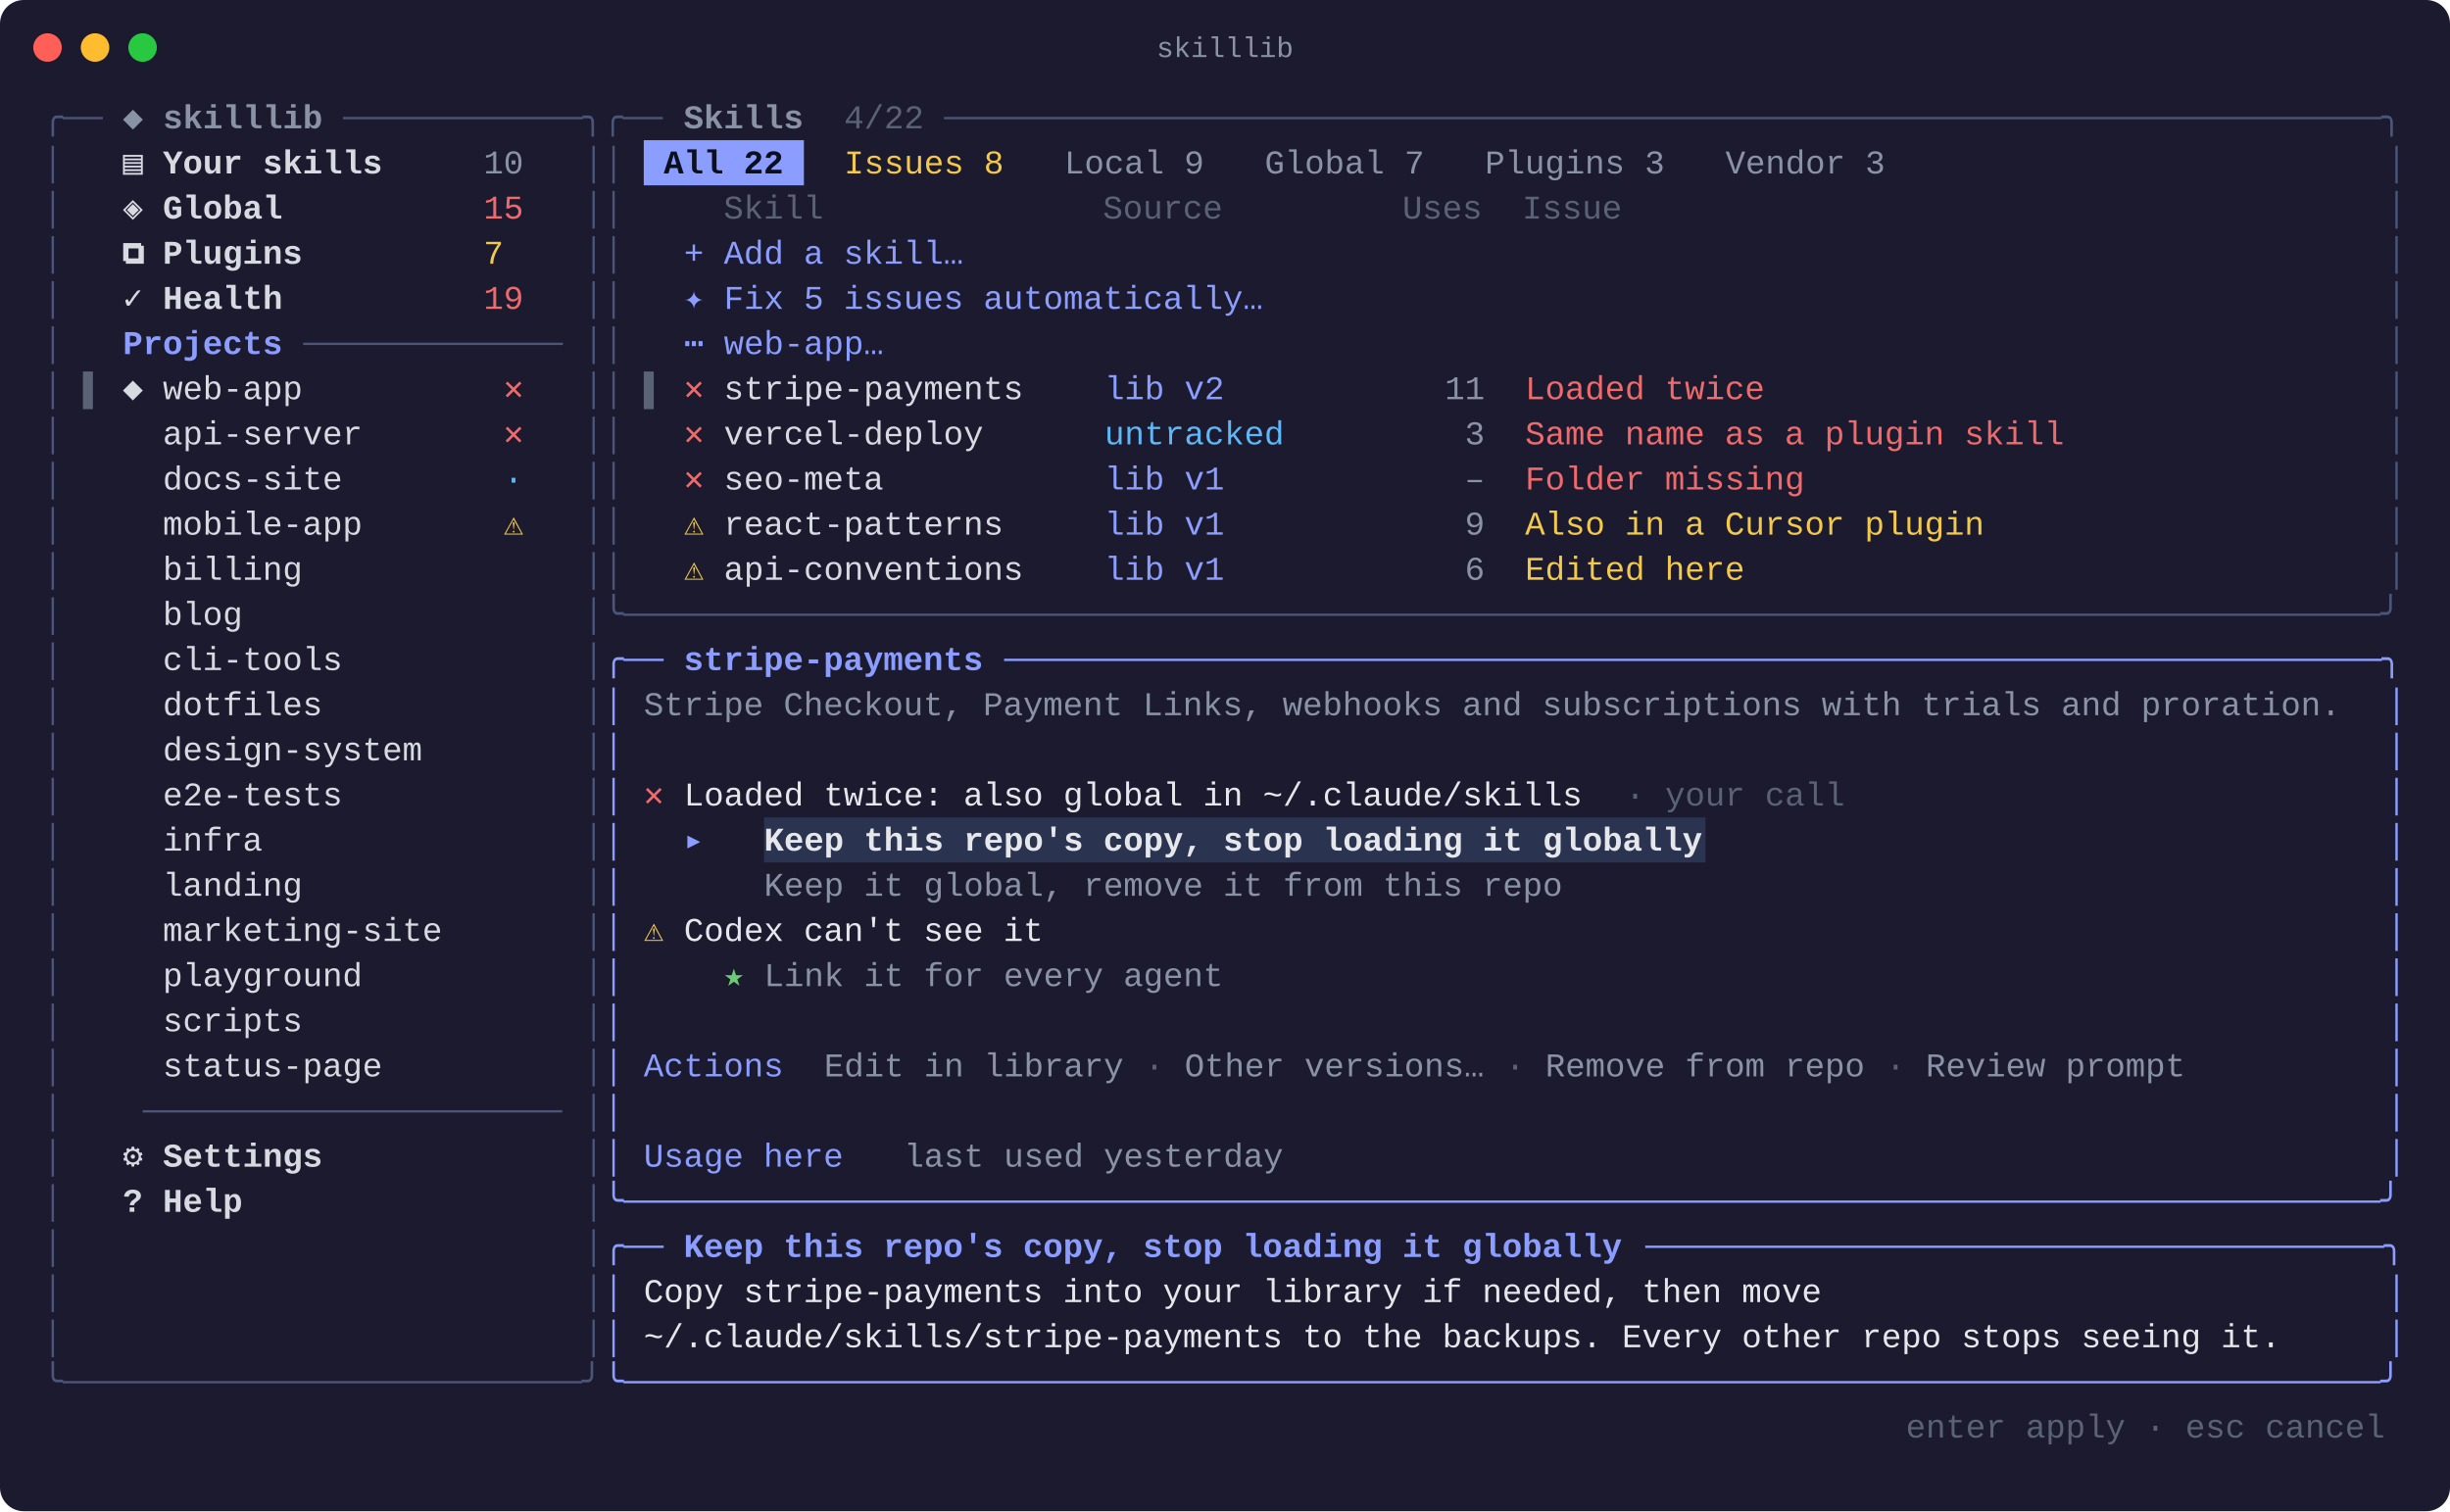
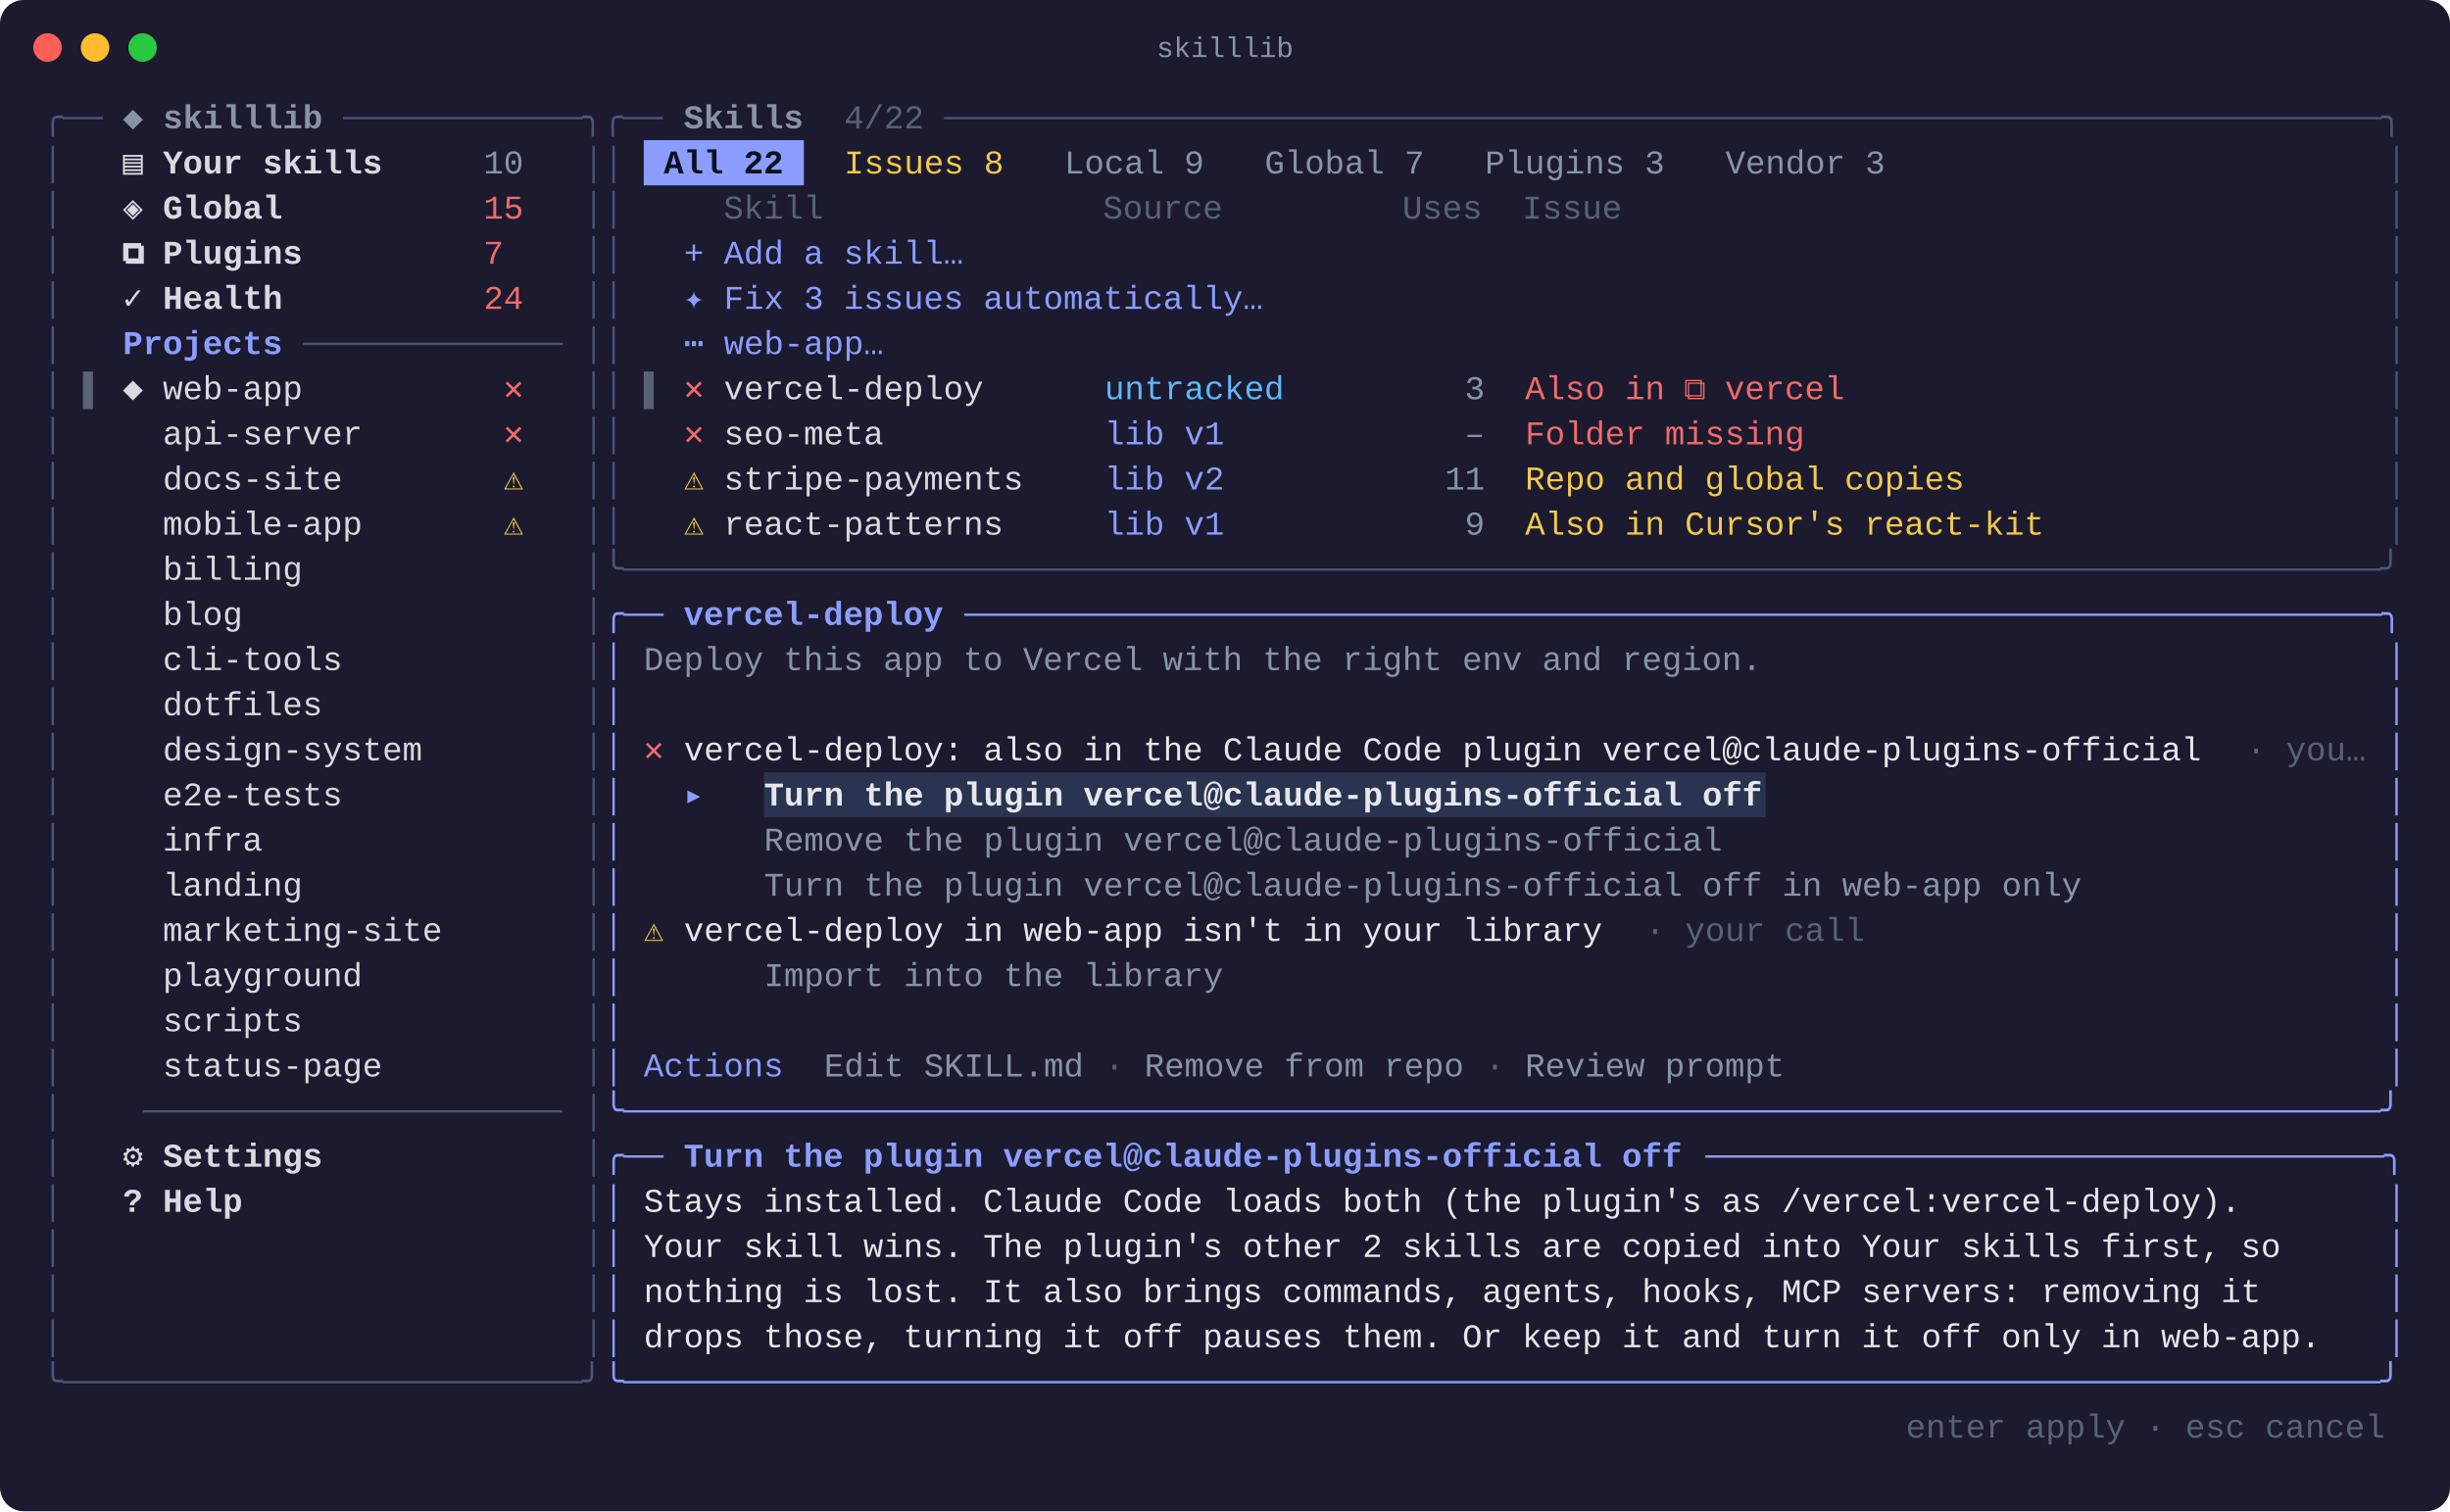
<svg xmlns="http://www.w3.org/2000/svg" width="1031" height="636" viewBox="0 0 1031 636" font-family="SFMono-Regular, Menlo, Consolas, 'Liberation Mono', monospace" font-size="14">
  <rect width="1031" height="636" rx="10" fill="#1b1a2e" />
  <circle cx="20" cy="20" r="6" fill="#ff5f57" />
  <circle cx="40" cy="20" r="6" fill="#febc2e" />
  <circle cx="60" cy="20" r="6" fill="#28c840" />
  <text x="515.5" y="24" fill="#8a93a6" font-size="12" text-anchor="middle">skilllib</text>
  <text x="18.0" y="54.0" fill="#4b5578" xml:space="preserve" textLength="25.3" lengthAdjust="spacingAndGlyphs">╭──</text>
  <text x="43.3" y="54.0" fill="#8a93a6" font-weight="bold" xml:space="preserve" textLength="101.2" lengthAdjust="spacingAndGlyphs"> ◆ skilllib </text>
  <text x="144.4" y="54.0" fill="#4b5578" xml:space="preserve" textLength="134.9" lengthAdjust="spacingAndGlyphs">────────────╮╭──</text>
  <text x="279.3" y="54.0" fill="#8a93a6" font-weight="bold" xml:space="preserve" textLength="67.4" lengthAdjust="spacingAndGlyphs"> Skills </text>
  <text x="346.8" y="54.0" fill="#5a6275" xml:space="preserve" textLength="50.6" lengthAdjust="spacingAndGlyphs"> 4/22 </text>
  <text x="397.3" y="54.0" fill="#4b5578" xml:space="preserve" textLength="615.4" lengthAdjust="spacingAndGlyphs">────────────────────────────────────────────────────────────────────────╮</text>
  <text x="18.0" y="73.0" fill="#4b5578" xml:space="preserve" textLength="8.4" lengthAdjust="spacingAndGlyphs">│</text>
  <text x="51.7" y="73.0" fill="#d7dae0" font-weight="bold" xml:space="preserve" textLength="151.7" lengthAdjust="spacingAndGlyphs">▤ Your skills     </text>
  <text x="203.5" y="73.0" fill="#8a93a6" xml:space="preserve" textLength="33.7" lengthAdjust="spacingAndGlyphs">10  </text>
  <text x="245.6" y="73.0" fill="#4b5578" xml:space="preserve" textLength="16.9" lengthAdjust="spacingAndGlyphs">││</text>
  <rect x="270.9" y="59.0" width="67.4" height="19" fill="#8b9dff" />
  <text x="270.9" y="73.0" fill="#0b1020" font-weight="bold" xml:space="preserve" textLength="67.4" lengthAdjust="spacingAndGlyphs"> All 22 </text>
  <text x="346.8" y="73.0" fill="#f2c94c" xml:space="preserve" textLength="84.3" lengthAdjust="spacingAndGlyphs"> Issues 8 </text>
  <text x="439.5" y="73.0" fill="#8a93a6" xml:space="preserve" textLength="75.9" lengthAdjust="spacingAndGlyphs"> Local 9 </text>
  <text x="523.8" y="73.0" fill="#8a93a6" xml:space="preserve" textLength="84.3" lengthAdjust="spacingAndGlyphs"> Global 7 </text>
  <text x="616.5" y="73.0" fill="#8a93a6" xml:space="preserve" textLength="92.7" lengthAdjust="spacingAndGlyphs"> Plugins 3 </text>
  <text x="717.7" y="73.0" fill="#8a93a6" xml:space="preserve" textLength="84.3" lengthAdjust="spacingAndGlyphs"> Vendor 3 </text>
  <text x="1004.3" y="73.0" fill="#4b5578" xml:space="preserve" textLength="8.4" lengthAdjust="spacingAndGlyphs">│</text>
  <text x="18.0" y="92.0" fill="#4b5578" xml:space="preserve" textLength="8.4" lengthAdjust="spacingAndGlyphs">│</text>
  <text x="51.7" y="92.0" fill="#d7dae0" font-weight="bold" xml:space="preserve" textLength="151.7" lengthAdjust="spacingAndGlyphs">◈ Global          </text>
  <text x="203.5" y="92.0" fill="#ef6b6b" xml:space="preserve" textLength="33.7" lengthAdjust="spacingAndGlyphs">15  </text>
  <text x="245.6" y="92.0" fill="#4b5578" xml:space="preserve" textLength="16.9" lengthAdjust="spacingAndGlyphs">││</text>
  <text x="270.9" y="92.0" fill="#5a6275" xml:space="preserve" textLength="725.0" lengthAdjust="spacingAndGlyphs">    Skill              Source         Uses  Issue                                     </text>
  <text x="1004.3" y="92.0" fill="#4b5578" xml:space="preserve" textLength="8.4" lengthAdjust="spacingAndGlyphs">│</text>
  <text x="18.0" y="111.0" fill="#4b5578" xml:space="preserve" textLength="8.4" lengthAdjust="spacingAndGlyphs">│</text>
  <text x="51.7" y="111.0" fill="#d7dae0" font-weight="bold" xml:space="preserve" textLength="151.7" lengthAdjust="spacingAndGlyphs">⧉ Plugins         </text>
-   <text x="203.5" y="111.0" fill="#f2c94c" xml:space="preserve" textLength="33.7" lengthAdjust="spacingAndGlyphs">7   </text>
+   <text x="203.5" y="111.0" fill="#ef6b6b" xml:space="preserve" textLength="33.7" lengthAdjust="spacingAndGlyphs">7   </text>
  <text x="245.6" y="111.0" fill="#4b5578" xml:space="preserve" textLength="16.9" lengthAdjust="spacingAndGlyphs">││</text>
  <text x="287.8" y="111.0" fill="#8b9dff" xml:space="preserve" textLength="708.1" lengthAdjust="spacingAndGlyphs">+ Add a skill…                                                                      </text>
  <text x="1004.3" y="111.0" fill="#4b5578" xml:space="preserve" textLength="8.4" lengthAdjust="spacingAndGlyphs">│</text>
  <text x="18.0" y="130.0" fill="#4b5578" xml:space="preserve" textLength="8.4" lengthAdjust="spacingAndGlyphs">│</text>
  <text x="51.7" y="130.0" fill="#d7dae0" font-weight="bold" xml:space="preserve" textLength="151.7" lengthAdjust="spacingAndGlyphs">✓ Health          </text>
-   <text x="203.5" y="130.0" fill="#ef6b6b" xml:space="preserve" textLength="33.7" lengthAdjust="spacingAndGlyphs">19  </text>
+   <text x="203.5" y="130.0" fill="#ef6b6b" xml:space="preserve" textLength="33.7" lengthAdjust="spacingAndGlyphs">24  </text>
  <text x="245.6" y="130.0" fill="#4b5578" xml:space="preserve" textLength="16.9" lengthAdjust="spacingAndGlyphs">││</text>
-   <text x="287.8" y="130.0" fill="#8b9dff" xml:space="preserve" textLength="708.1" lengthAdjust="spacingAndGlyphs">✦ Fix 5 issues automatically…                                                       </text>
+   <text x="287.8" y="130.0" fill="#8b9dff" xml:space="preserve" textLength="708.1" lengthAdjust="spacingAndGlyphs">✦ Fix 3 issues automatically…                                                       </text>
  <text x="1004.3" y="130.0" fill="#4b5578" xml:space="preserve" textLength="8.4" lengthAdjust="spacingAndGlyphs">│</text>
  <text x="18.0" y="149.0" fill="#4b5578" xml:space="preserve" textLength="8.4" lengthAdjust="spacingAndGlyphs">│</text>
  <text x="34.9" y="149.0" fill="#8b9dff" font-weight="bold" xml:space="preserve" textLength="92.7" lengthAdjust="spacingAndGlyphs">  Projects </text>
  <text x="127.6" y="149.0" fill="#4b5578" xml:space="preserve" textLength="109.6" lengthAdjust="spacingAndGlyphs">─────────────</text>
  <text x="245.6" y="149.0" fill="#4b5578" xml:space="preserve" textLength="16.9" lengthAdjust="spacingAndGlyphs">││</text>
  <text x="287.8" y="149.0" fill="#8b9dff" xml:space="preserve" textLength="708.1" lengthAdjust="spacingAndGlyphs">⋯ web-app…                                                                          </text>
  <text x="1004.3" y="149.0" fill="#4b5578" xml:space="preserve" textLength="8.4" lengthAdjust="spacingAndGlyphs">│</text>
  <text x="18.0" y="168.0" fill="#4b5578" xml:space="preserve" textLength="8.4" lengthAdjust="spacingAndGlyphs">│</text>
  <text x="34.9" y="168.0" fill="#5a6275" xml:space="preserve" textLength="16.9" lengthAdjust="spacingAndGlyphs">▌ </text>
  <text x="51.7" y="168.0" fill="#d7dae0" xml:space="preserve" textLength="160.2" lengthAdjust="spacingAndGlyphs">◆ web-app          </text>
  <text x="211.9" y="168.0" fill="#ef6b6b" xml:space="preserve" textLength="25.3" lengthAdjust="spacingAndGlyphs">✕  </text>
  <text x="245.6" y="168.0" fill="#4b5578" xml:space="preserve" textLength="16.9" lengthAdjust="spacingAndGlyphs">││</text>
  <text x="270.9" y="168.0" fill="#5a6275" xml:space="preserve" textLength="16.9" lengthAdjust="spacingAndGlyphs">▌ </text>
  <text x="287.8" y="168.0" fill="#ef6b6b" xml:space="preserve" textLength="16.9" lengthAdjust="spacingAndGlyphs">✕ </text>
-   <text x="304.6" y="168.0" fill="#d7dae0" xml:space="preserve" textLength="160.2" lengthAdjust="spacingAndGlyphs">stripe-payments    </text>
-   <text x="464.8" y="168.0" fill="#8b9dff" xml:space="preserve" textLength="118.0" lengthAdjust="spacingAndGlyphs">lib v2        </text>
-   <text x="582.8" y="168.0" fill="#8a93a6" xml:space="preserve" textLength="50.6" lengthAdjust="spacingAndGlyphs">   11 </text>
-   <text x="633.4" y="168.0" fill="#ef6b6b" xml:space="preserve" textLength="362.5" lengthAdjust="spacingAndGlyphs"> Loaded twice                              </text>
+   <text x="304.6" y="168.0" fill="#d7dae0" xml:space="preserve" textLength="160.2" lengthAdjust="spacingAndGlyphs">vercel-deploy      </text>
+   <text x="464.8" y="168.0" fill="#5eb8f7" xml:space="preserve" textLength="118.0" lengthAdjust="spacingAndGlyphs">untracked     </text>
+   <text x="582.8" y="168.0" fill="#8a93a6" xml:space="preserve" textLength="50.6" lengthAdjust="spacingAndGlyphs">    3 </text>
+   <text x="633.4" y="168.0" fill="#ef6b6b" xml:space="preserve" textLength="362.5" lengthAdjust="spacingAndGlyphs"> Also in ⧉ vercel                          </text>
  <text x="1004.3" y="168.0" fill="#4b5578" xml:space="preserve" textLength="8.4" lengthAdjust="spacingAndGlyphs">│</text>
  <text x="18.0" y="187.0" fill="#4b5578" xml:space="preserve" textLength="8.4" lengthAdjust="spacingAndGlyphs">│</text>
  <text x="51.7" y="187.0" fill="#d7dae0" xml:space="preserve" textLength="160.2" lengthAdjust="spacingAndGlyphs">  api-server       </text>
  <text x="211.9" y="187.0" fill="#ef6b6b" xml:space="preserve" textLength="25.3" lengthAdjust="spacingAndGlyphs">✕  </text>
  <text x="245.6" y="187.0" fill="#4b5578" xml:space="preserve" textLength="16.9" lengthAdjust="spacingAndGlyphs">││</text>
  <text x="287.8" y="187.0" fill="#ef6b6b" xml:space="preserve" textLength="16.9" lengthAdjust="spacingAndGlyphs">✕ </text>
-   <text x="304.6" y="187.0" fill="#d7dae0" xml:space="preserve" textLength="160.2" lengthAdjust="spacingAndGlyphs">vercel-deploy      </text>
-   <text x="464.8" y="187.0" fill="#5eb8f7" xml:space="preserve" textLength="118.0" lengthAdjust="spacingAndGlyphs">untracked     </text>
-   <text x="582.8" y="187.0" fill="#8a93a6" xml:space="preserve" textLength="50.6" lengthAdjust="spacingAndGlyphs">    3 </text>
-   <text x="633.4" y="187.0" fill="#ef6b6b" xml:space="preserve" textLength="362.5" lengthAdjust="spacingAndGlyphs"> Same name as a plugin skill               </text>
+   <text x="304.6" y="187.0" fill="#d7dae0" xml:space="preserve" textLength="160.2" lengthAdjust="spacingAndGlyphs">seo-meta           </text>
+   <text x="464.8" y="187.0" fill="#8b9dff" xml:space="preserve" textLength="118.0" lengthAdjust="spacingAndGlyphs">lib v1        </text>
+   <text x="582.8" y="187.0" fill="#8a93a6" xml:space="preserve" textLength="50.6" lengthAdjust="spacingAndGlyphs">    – </text>
+   <text x="633.4" y="187.0" fill="#ef6b6b" xml:space="preserve" textLength="362.5" lengthAdjust="spacingAndGlyphs"> Folder missing                            </text>
  <text x="1004.3" y="187.0" fill="#4b5578" xml:space="preserve" textLength="8.4" lengthAdjust="spacingAndGlyphs">│</text>
  <text x="18.0" y="206.0" fill="#4b5578" xml:space="preserve" textLength="8.4" lengthAdjust="spacingAndGlyphs">│</text>
  <text x="51.7" y="206.0" fill="#d7dae0" xml:space="preserve" textLength="160.2" lengthAdjust="spacingAndGlyphs">  docs-site        </text>
-   <text x="211.9" y="206.0" fill="#5eb8f7" xml:space="preserve" textLength="25.3" lengthAdjust="spacingAndGlyphs">·  </text>
+   <text x="211.9" y="206.0" fill="#f2c94c" xml:space="preserve" textLength="25.3" lengthAdjust="spacingAndGlyphs">⚠  </text>
  <text x="245.6" y="206.0" fill="#4b5578" xml:space="preserve" textLength="16.9" lengthAdjust="spacingAndGlyphs">││</text>
-   <text x="287.8" y="206.0" fill="#ef6b6b" xml:space="preserve" textLength="16.9" lengthAdjust="spacingAndGlyphs">✕ </text>
-   <text x="304.6" y="206.0" fill="#d7dae0" xml:space="preserve" textLength="160.2" lengthAdjust="spacingAndGlyphs">seo-meta           </text>
-   <text x="464.8" y="206.0" fill="#8b9dff" xml:space="preserve" textLength="118.0" lengthAdjust="spacingAndGlyphs">lib v1        </text>
-   <text x="582.8" y="206.0" fill="#8a93a6" xml:space="preserve" textLength="50.6" lengthAdjust="spacingAndGlyphs">    – </text>
-   <text x="633.4" y="206.0" fill="#ef6b6b" xml:space="preserve" textLength="362.5" lengthAdjust="spacingAndGlyphs"> Folder missing                            </text>
+   <text x="287.8" y="206.0" fill="#f2c94c" xml:space="preserve" textLength="16.9" lengthAdjust="spacingAndGlyphs">⚠ </text>
+   <text x="304.6" y="206.0" fill="#d7dae0" xml:space="preserve" textLength="160.2" lengthAdjust="spacingAndGlyphs">stripe-payments    </text>
+   <text x="464.8" y="206.0" fill="#8b9dff" xml:space="preserve" textLength="118.0" lengthAdjust="spacingAndGlyphs">lib v2        </text>
+   <text x="582.8" y="206.0" fill="#8a93a6" xml:space="preserve" textLength="50.6" lengthAdjust="spacingAndGlyphs">   11 </text>
+   <text x="633.4" y="206.0" fill="#f2c94c" xml:space="preserve" textLength="362.5" lengthAdjust="spacingAndGlyphs"> Repo and global copies                    </text>
  <text x="1004.3" y="206.0" fill="#4b5578" xml:space="preserve" textLength="8.4" lengthAdjust="spacingAndGlyphs">│</text>
  <text x="18.0" y="225.0" fill="#4b5578" xml:space="preserve" textLength="8.4" lengthAdjust="spacingAndGlyphs">│</text>
  <text x="51.7" y="225.0" fill="#d7dae0" xml:space="preserve" textLength="160.2" lengthAdjust="spacingAndGlyphs">  mobile-app       </text>
  <text x="211.9" y="225.0" fill="#f2c94c" xml:space="preserve" textLength="25.3" lengthAdjust="spacingAndGlyphs">⚠  </text>
  <text x="245.6" y="225.0" fill="#4b5578" xml:space="preserve" textLength="16.9" lengthAdjust="spacingAndGlyphs">││</text>
  <text x="287.8" y="225.0" fill="#f2c94c" xml:space="preserve" textLength="16.9" lengthAdjust="spacingAndGlyphs">⚠ </text>
  <text x="304.6" y="225.0" fill="#d7dae0" xml:space="preserve" textLength="160.2" lengthAdjust="spacingAndGlyphs">react-patterns     </text>
  <text x="464.8" y="225.0" fill="#8b9dff" xml:space="preserve" textLength="118.0" lengthAdjust="spacingAndGlyphs">lib v1        </text>
  <text x="582.8" y="225.0" fill="#8a93a6" xml:space="preserve" textLength="50.6" lengthAdjust="spacingAndGlyphs">    9 </text>
-   <text x="633.4" y="225.0" fill="#f2c94c" xml:space="preserve" textLength="362.5" lengthAdjust="spacingAndGlyphs"> Also in a Cursor plugin                   </text>
+   <text x="633.4" y="225.0" fill="#f2c94c" xml:space="preserve" textLength="362.5" lengthAdjust="spacingAndGlyphs"> Also in Cursor's react-kit                </text>
  <text x="1004.3" y="225.0" fill="#4b5578" xml:space="preserve" textLength="8.4" lengthAdjust="spacingAndGlyphs">│</text>
  <text x="18.0" y="244.0" fill="#4b5578" xml:space="preserve" textLength="8.4" lengthAdjust="spacingAndGlyphs">│</text>
  <text x="51.7" y="244.0" fill="#d7dae0" xml:space="preserve" textLength="193.9" lengthAdjust="spacingAndGlyphs">  billing              </text>
-   <text x="245.6" y="244.0" fill="#4b5578" xml:space="preserve" textLength="16.9" lengthAdjust="spacingAndGlyphs">││</text>
-   <text x="287.8" y="244.0" fill="#f2c94c" xml:space="preserve" textLength="16.9" lengthAdjust="spacingAndGlyphs">⚠ </text>
-   <text x="304.6" y="244.0" fill="#d7dae0" xml:space="preserve" textLength="160.2" lengthAdjust="spacingAndGlyphs">api-conventions    </text>
-   <text x="464.8" y="244.0" fill="#8b9dff" xml:space="preserve" textLength="118.0" lengthAdjust="spacingAndGlyphs">lib v1        </text>
-   <text x="582.8" y="244.0" fill="#8a93a6" xml:space="preserve" textLength="50.6" lengthAdjust="spacingAndGlyphs">    6 </text>
-   <text x="633.4" y="244.0" fill="#f2c94c" xml:space="preserve" textLength="362.5" lengthAdjust="spacingAndGlyphs"> Edited here                               </text>
-   <text x="1004.3" y="244.0" fill="#4b5578" xml:space="preserve" textLength="8.4" lengthAdjust="spacingAndGlyphs">│</text>
+   <text x="245.6" y="244.0" fill="#4b5578" xml:space="preserve" textLength="767.1" lengthAdjust="spacingAndGlyphs">│╰────────────────────────────────────────────────────────────────────────────────────────╯</text>
  <text x="18.0" y="263.0" fill="#4b5578" xml:space="preserve" textLength="8.4" lengthAdjust="spacingAndGlyphs">│</text>
  <text x="51.7" y="263.0" fill="#d7dae0" xml:space="preserve" textLength="193.9" lengthAdjust="spacingAndGlyphs">  blog                 </text>
-   <text x="245.6" y="263.0" fill="#4b5578" xml:space="preserve" textLength="767.1" lengthAdjust="spacingAndGlyphs">│╰────────────────────────────────────────────────────────────────────────────────────────╯</text>
+   <text x="245.6" y="263.0" fill="#4b5578" xml:space="preserve" textLength="8.4" lengthAdjust="spacingAndGlyphs">│</text>
+   <text x="254.0" y="263.0" fill="#8b9dff" xml:space="preserve" textLength="25.3" lengthAdjust="spacingAndGlyphs">╭──</text>
+   <text x="279.3" y="263.0" fill="#8b9dff" font-weight="bold" xml:space="preserve" textLength="126.4" lengthAdjust="spacingAndGlyphs"> vercel-deploy </text>
+   <text x="405.8" y="263.0" fill="#8b9dff" xml:space="preserve" textLength="607.0" lengthAdjust="spacingAndGlyphs">───────────────────────────────────────────────────────────────────────╮</text>
  <text x="18.0" y="282.0" fill="#4b5578" xml:space="preserve" textLength="8.4" lengthAdjust="spacingAndGlyphs">│</text>
  <text x="51.7" y="282.0" fill="#d7dae0" xml:space="preserve" textLength="193.9" lengthAdjust="spacingAndGlyphs">  cli-tools            </text>
  <text x="245.6" y="282.0" fill="#4b5578" xml:space="preserve" textLength="8.4" lengthAdjust="spacingAndGlyphs">│</text>
-   <text x="254.0" y="282.0" fill="#8b9dff" xml:space="preserve" textLength="25.3" lengthAdjust="spacingAndGlyphs">╭──</text>
-   <text x="279.3" y="282.0" fill="#8b9dff" font-weight="bold" xml:space="preserve" textLength="143.3" lengthAdjust="spacingAndGlyphs"> stripe-payments </text>
-   <text x="422.6" y="282.0" fill="#8b9dff" xml:space="preserve" textLength="590.1" lengthAdjust="spacingAndGlyphs">─────────────────────────────────────────────────────────────────────╮</text>
+   <text x="254.0" y="282.0" fill="#8b9dff" xml:space="preserve" textLength="8.4" lengthAdjust="spacingAndGlyphs">│</text>
+   <text x="270.9" y="282.0" fill="#8a93a6" xml:space="preserve" textLength="472.1" lengthAdjust="spacingAndGlyphs">Deploy this app to Vercel with the right env and region.</text>
+   <text x="1004.3" y="282.0" fill="#8b9dff" xml:space="preserve" textLength="8.4" lengthAdjust="spacingAndGlyphs">│</text>
  <text x="18.0" y="301.0" fill="#4b5578" xml:space="preserve" textLength="8.4" lengthAdjust="spacingAndGlyphs">│</text>
  <text x="51.7" y="301.0" fill="#d7dae0" xml:space="preserve" textLength="193.9" lengthAdjust="spacingAndGlyphs">  dotfiles             </text>
  <text x="245.6" y="301.0" fill="#4b5578" xml:space="preserve" textLength="8.4" lengthAdjust="spacingAndGlyphs">│</text>
  <text x="254.0" y="301.0" fill="#8b9dff" xml:space="preserve" textLength="8.4" lengthAdjust="spacingAndGlyphs">│</text>
-   <text x="270.9" y="301.0" fill="#8a93a6" xml:space="preserve" textLength="716.5" lengthAdjust="spacingAndGlyphs">Stripe Checkout, Payment Links, webhooks and subscriptions with trials and proration.</text>
  <text x="1004.3" y="301.0" fill="#8b9dff" xml:space="preserve" textLength="8.4" lengthAdjust="spacingAndGlyphs">│</text>
  <text x="18.0" y="320.0" fill="#4b5578" xml:space="preserve" textLength="8.4" lengthAdjust="spacingAndGlyphs">│</text>
  <text x="51.7" y="320.0" fill="#d7dae0" xml:space="preserve" textLength="193.9" lengthAdjust="spacingAndGlyphs">  design-system        </text>
  <text x="245.6" y="320.0" fill="#4b5578" xml:space="preserve" textLength="8.4" lengthAdjust="spacingAndGlyphs">│</text>
  <text x="254.0" y="320.0" fill="#8b9dff" xml:space="preserve" textLength="8.4" lengthAdjust="spacingAndGlyphs">│</text>
+   <text x="270.9" y="320.0" fill="#ef6b6b" xml:space="preserve" textLength="16.9" lengthAdjust="spacingAndGlyphs">✕ </text>
+   <text x="287.8" y="320.0" fill="#e5e7eb" xml:space="preserve" textLength="640.7" lengthAdjust="spacingAndGlyphs">vercel-deploy: also in the Claude Code plugin vercel@claude-plugins-official</text>
+   <text x="928.4" y="320.0" fill="#5a6275" xml:space="preserve" textLength="67.4" lengthAdjust="spacingAndGlyphs">  · you…</text>
  <text x="1004.3" y="320.0" fill="#8b9dff" xml:space="preserve" textLength="8.4" lengthAdjust="spacingAndGlyphs">│</text>
  <text x="18.0" y="339.0" fill="#4b5578" xml:space="preserve" textLength="8.4" lengthAdjust="spacingAndGlyphs">│</text>
  <text x="51.7" y="339.0" fill="#d7dae0" xml:space="preserve" textLength="193.9" lengthAdjust="spacingAndGlyphs">  e2e-tests            </text>
  <text x="245.6" y="339.0" fill="#4b5578" xml:space="preserve" textLength="8.4" lengthAdjust="spacingAndGlyphs">│</text>
  <text x="254.0" y="339.0" fill="#8b9dff" xml:space="preserve" textLength="8.4" lengthAdjust="spacingAndGlyphs">│</text>
-   <text x="270.9" y="339.0" fill="#ef6b6b" xml:space="preserve" textLength="16.9" lengthAdjust="spacingAndGlyphs">✕ </text>
-   <text x="287.8" y="339.0" fill="#e5e7eb" xml:space="preserve" textLength="379.3" lengthAdjust="spacingAndGlyphs">Loaded twice: also global in ~/.claude/skills</text>
-   <text x="667.1" y="339.0" fill="#5a6275" xml:space="preserve" textLength="109.6" lengthAdjust="spacingAndGlyphs">  · your call</text>
+   <text x="270.9" y="339.0" fill="#8b9dff" xml:space="preserve" textLength="33.7" lengthAdjust="spacingAndGlyphs">  ▸ </text>
+   <rect x="321.5" y="325.0" width="421.5" height="19" fill="#2a3350" />
+   <text x="321.5" y="339.0" fill="#e5e7eb" font-weight="bold" xml:space="preserve" textLength="421.5" lengthAdjust="spacingAndGlyphs">Turn the plugin vercel@claude-plugins-official off</text>
  <text x="1004.3" y="339.0" fill="#8b9dff" xml:space="preserve" textLength="8.4" lengthAdjust="spacingAndGlyphs">│</text>
  <text x="18.0" y="358.0" fill="#4b5578" xml:space="preserve" textLength="8.4" lengthAdjust="spacingAndGlyphs">│</text>
  <text x="51.7" y="358.0" fill="#d7dae0" xml:space="preserve" textLength="193.9" lengthAdjust="spacingAndGlyphs">  infra                </text>
  <text x="245.6" y="358.0" fill="#4b5578" xml:space="preserve" textLength="8.4" lengthAdjust="spacingAndGlyphs">│</text>
  <text x="254.0" y="358.0" fill="#8b9dff" xml:space="preserve" textLength="8.4" lengthAdjust="spacingAndGlyphs">│</text>
-   <text x="270.9" y="358.0" fill="#8b9dff" xml:space="preserve" textLength="33.7" lengthAdjust="spacingAndGlyphs">  ▸ </text>
-   <rect x="321.5" y="344.0" width="396.2" height="19" fill="#2a3350" />
-   <text x="321.5" y="358.0" fill="#e5e7eb" font-weight="bold" xml:space="preserve" textLength="396.2" lengthAdjust="spacingAndGlyphs">Keep this repo's copy, stop loading it globally</text>
+   <text x="321.5" y="358.0" fill="#8a93a6" xml:space="preserve" textLength="404.6" lengthAdjust="spacingAndGlyphs">Remove the plugin vercel@claude-plugins-official</text>
  <text x="1004.3" y="358.0" fill="#8b9dff" xml:space="preserve" textLength="8.4" lengthAdjust="spacingAndGlyphs">│</text>
  <text x="18.0" y="377.0" fill="#4b5578" xml:space="preserve" textLength="8.4" lengthAdjust="spacingAndGlyphs">│</text>
  <text x="51.7" y="377.0" fill="#d7dae0" xml:space="preserve" textLength="193.9" lengthAdjust="spacingAndGlyphs">  landing              </text>
  <text x="245.6" y="377.0" fill="#4b5578" xml:space="preserve" textLength="8.4" lengthAdjust="spacingAndGlyphs">│</text>
  <text x="254.0" y="377.0" fill="#8b9dff" xml:space="preserve" textLength="8.4" lengthAdjust="spacingAndGlyphs">│</text>
-   <text x="321.5" y="377.0" fill="#8a93a6" xml:space="preserve" textLength="337.2" lengthAdjust="spacingAndGlyphs">Keep it global, remove it from this repo</text>
+   <text x="321.5" y="377.0" fill="#8a93a6" xml:space="preserve" textLength="556.4" lengthAdjust="spacingAndGlyphs">Turn the plugin vercel@claude-plugins-official off in web-app only</text>
  <text x="1004.3" y="377.0" fill="#8b9dff" xml:space="preserve" textLength="8.4" lengthAdjust="spacingAndGlyphs">│</text>
  <text x="18.0" y="396.0" fill="#4b5578" xml:space="preserve" textLength="8.4" lengthAdjust="spacingAndGlyphs">│</text>
  <text x="51.7" y="396.0" fill="#d7dae0" xml:space="preserve" textLength="193.9" lengthAdjust="spacingAndGlyphs">  marketing-site       </text>
  <text x="245.6" y="396.0" fill="#4b5578" xml:space="preserve" textLength="8.4" lengthAdjust="spacingAndGlyphs">│</text>
  <text x="254.0" y="396.0" fill="#8b9dff" xml:space="preserve" textLength="8.4" lengthAdjust="spacingAndGlyphs">│</text>
  <text x="270.9" y="396.0" fill="#f2c94c" xml:space="preserve" textLength="16.9" lengthAdjust="spacingAndGlyphs">⚠ </text>
-   <text x="287.8" y="396.0" fill="#e5e7eb" xml:space="preserve" textLength="151.7" lengthAdjust="spacingAndGlyphs">Codex can't see it</text>
+   <text x="287.8" y="396.0" fill="#e5e7eb" xml:space="preserve" textLength="387.8" lengthAdjust="spacingAndGlyphs">vercel-deploy in web-app isn't in your library</text>
+   <text x="675.5" y="396.0" fill="#5a6275" xml:space="preserve" textLength="109.6" lengthAdjust="spacingAndGlyphs">  · your call</text>
  <text x="1004.3" y="396.0" fill="#8b9dff" xml:space="preserve" textLength="8.4" lengthAdjust="spacingAndGlyphs">│</text>
  <text x="18.0" y="415.0" fill="#4b5578" xml:space="preserve" textLength="8.4" lengthAdjust="spacingAndGlyphs">│</text>
  <text x="51.7" y="415.0" fill="#d7dae0" xml:space="preserve" textLength="193.9" lengthAdjust="spacingAndGlyphs">  playground           </text>
  <text x="245.6" y="415.0" fill="#4b5578" xml:space="preserve" textLength="8.4" lengthAdjust="spacingAndGlyphs">│</text>
  <text x="254.0" y="415.0" fill="#8b9dff" xml:space="preserve" textLength="8.4" lengthAdjust="spacingAndGlyphs">│</text>
-   <text x="304.6" y="415.0" fill="#6bcb77" xml:space="preserve" textLength="16.9" lengthAdjust="spacingAndGlyphs">★ </text>
-   <text x="321.5" y="415.0" fill="#8a93a6" xml:space="preserve" textLength="193.9" lengthAdjust="spacingAndGlyphs">Link it for every agent</text>
+   <text x="321.5" y="415.0" fill="#8a93a6" xml:space="preserve" textLength="193.9" lengthAdjust="spacingAndGlyphs">Import into the library</text>
  <text x="1004.3" y="415.0" fill="#8b9dff" xml:space="preserve" textLength="8.4" lengthAdjust="spacingAndGlyphs">│</text>
  <text x="18.0" y="434.0" fill="#4b5578" xml:space="preserve" textLength="8.4" lengthAdjust="spacingAndGlyphs">│</text>
  <text x="51.7" y="434.0" fill="#d7dae0" xml:space="preserve" textLength="193.9" lengthAdjust="spacingAndGlyphs">  scripts              </text>
  <text x="245.6" y="434.0" fill="#4b5578" xml:space="preserve" textLength="8.4" lengthAdjust="spacingAndGlyphs">│</text>
  <text x="254.0" y="434.0" fill="#8b9dff" xml:space="preserve" textLength="8.4" lengthAdjust="spacingAndGlyphs">│</text>
  <text x="1004.3" y="434.0" fill="#8b9dff" xml:space="preserve" textLength="8.4" lengthAdjust="spacingAndGlyphs">│</text>
  <text x="18.0" y="453.0" fill="#4b5578" xml:space="preserve" textLength="8.4" lengthAdjust="spacingAndGlyphs">│</text>
  <text x="51.7" y="453.0" fill="#d7dae0" xml:space="preserve" textLength="193.9" lengthAdjust="spacingAndGlyphs">  status-page          </text>
  <text x="245.6" y="453.0" fill="#4b5578" xml:space="preserve" textLength="8.4" lengthAdjust="spacingAndGlyphs">│</text>
  <text x="254.0" y="453.0" fill="#8b9dff" xml:space="preserve" textLength="8.4" lengthAdjust="spacingAndGlyphs">│</text>
  <text x="270.9" y="453.0" fill="#8b9dff" xml:space="preserve" textLength="75.9" lengthAdjust="spacingAndGlyphs">Actions  </text>
-   <text x="346.8" y="453.0" fill="#8a93a6" xml:space="preserve" textLength="126.4" lengthAdjust="spacingAndGlyphs">Edit in library</text>
-   <text x="473.2" y="453.0" fill="#5a6275" xml:space="preserve" textLength="25.3" lengthAdjust="spacingAndGlyphs"> · </text>
-   <text x="498.5" y="453.0" fill="#8a93a6" xml:space="preserve" textLength="126.4" lengthAdjust="spacingAndGlyphs">Other versions…</text>
-   <text x="625.0" y="453.0" fill="#5a6275" xml:space="preserve" textLength="25.3" lengthAdjust="spacingAndGlyphs"> · </text>
-   <text x="650.3" y="453.0" fill="#8a93a6" xml:space="preserve" textLength="134.9" lengthAdjust="spacingAndGlyphs">Remove from repo</text>
-   <text x="785.1" y="453.0" fill="#5a6275" xml:space="preserve" textLength="25.3" lengthAdjust="spacingAndGlyphs"> · </text>
-   <text x="810.4" y="453.0" fill="#8a93a6" xml:space="preserve" textLength="109.6" lengthAdjust="spacingAndGlyphs">Review prompt</text>
+   <text x="346.8" y="453.0" fill="#8a93a6" xml:space="preserve" textLength="109.6" lengthAdjust="spacingAndGlyphs">Edit SKILL.md</text>
+   <text x="456.4" y="453.0" fill="#5a6275" xml:space="preserve" textLength="25.3" lengthAdjust="spacingAndGlyphs"> · </text>
+   <text x="481.6" y="453.0" fill="#8a93a6" xml:space="preserve" textLength="134.9" lengthAdjust="spacingAndGlyphs">Remove from repo</text>
+   <text x="616.5" y="453.0" fill="#5a6275" xml:space="preserve" textLength="25.3" lengthAdjust="spacingAndGlyphs"> · </text>
+   <text x="641.8" y="453.0" fill="#8a93a6" xml:space="preserve" textLength="109.6" lengthAdjust="spacingAndGlyphs">Review prompt</text>
  <text x="1004.3" y="453.0" fill="#8b9dff" xml:space="preserve" textLength="8.4" lengthAdjust="spacingAndGlyphs">│</text>
  <text x="18.0" y="472.0" fill="#4b5578" xml:space="preserve" textLength="8.4" lengthAdjust="spacingAndGlyphs">│</text>
  <text x="60.1" y="472.0" fill="#4b5578" xml:space="preserve" textLength="177.0" lengthAdjust="spacingAndGlyphs">─────────────────────</text>
  <text x="245.6" y="472.0" fill="#4b5578" xml:space="preserve" textLength="8.4" lengthAdjust="spacingAndGlyphs">│</text>
-   <text x="254.0" y="472.0" fill="#8b9dff" xml:space="preserve" textLength="8.4" lengthAdjust="spacingAndGlyphs">│</text>
-   <text x="1004.3" y="472.0" fill="#8b9dff" xml:space="preserve" textLength="8.4" lengthAdjust="spacingAndGlyphs">│</text>
+   <text x="254.0" y="472.0" fill="#8b9dff" xml:space="preserve" textLength="758.7" lengthAdjust="spacingAndGlyphs">╰────────────────────────────────────────────────────────────────────────────────────────╯</text>
  <text x="18.0" y="491.0" fill="#4b5578" xml:space="preserve" textLength="8.4" lengthAdjust="spacingAndGlyphs">│</text>
  <text x="51.7" y="491.0" fill="#d7dae0" font-weight="bold" xml:space="preserve" textLength="185.5" lengthAdjust="spacingAndGlyphs">⚙ Settings            </text>
  <text x="245.6" y="491.0" fill="#4b5578" xml:space="preserve" textLength="8.4" lengthAdjust="spacingAndGlyphs">│</text>
-   <text x="254.0" y="491.0" fill="#8b9dff" xml:space="preserve" textLength="8.4" lengthAdjust="spacingAndGlyphs">│</text>
-   <text x="270.9" y="491.0" fill="#8b9dff" xml:space="preserve" textLength="84.3" lengthAdjust="spacingAndGlyphs">Usage here</text>
-   <text x="355.2" y="491.0" fill="#8a93a6" xml:space="preserve" textLength="185.5" lengthAdjust="spacingAndGlyphs">   last used yesterday</text>
-   <text x="1004.3" y="491.0" fill="#8b9dff" xml:space="preserve" textLength="8.4" lengthAdjust="spacingAndGlyphs">│</text>
+   <text x="254.0" y="491.0" fill="#8b9dff" xml:space="preserve" textLength="25.3" lengthAdjust="spacingAndGlyphs">╭──</text>
+   <text x="279.3" y="491.0" fill="#8b9dff" font-weight="bold" xml:space="preserve" textLength="438.4" lengthAdjust="spacingAndGlyphs"> Turn the plugin vercel@claude-plugins-official off </text>
+   <text x="717.7" y="491.0" fill="#8b9dff" xml:space="preserve" textLength="295.1" lengthAdjust="spacingAndGlyphs">──────────────────────────────────╮</text>
  <text x="18.0" y="510.0" fill="#4b5578" xml:space="preserve" textLength="8.4" lengthAdjust="spacingAndGlyphs">│</text>
  <text x="51.7" y="510.0" fill="#d7dae0" font-weight="bold" xml:space="preserve" textLength="185.5" lengthAdjust="spacingAndGlyphs">? Help                </text>
  <text x="245.6" y="510.0" fill="#4b5578" xml:space="preserve" textLength="8.4" lengthAdjust="spacingAndGlyphs">│</text>
-   <text x="254.0" y="510.0" fill="#8b9dff" xml:space="preserve" textLength="758.7" lengthAdjust="spacingAndGlyphs">╰────────────────────────────────────────────────────────────────────────────────────────╯</text>
+   <text x="254.0" y="510.0" fill="#8b9dff" xml:space="preserve" textLength="8.4" lengthAdjust="spacingAndGlyphs">│</text>
+   <text x="270.9" y="510.0" fill="#e5e7eb" xml:space="preserve" textLength="674.4" lengthAdjust="spacingAndGlyphs">Stays installed. Claude Code loads both (the plugin's as /vercel:vercel-deploy).</text>
+   <text x="1004.3" y="510.0" fill="#8b9dff" xml:space="preserve" textLength="8.4" lengthAdjust="spacingAndGlyphs">│</text>
  <text x="18.0" y="529.0" fill="#4b5578" xml:space="preserve" textLength="8.4" lengthAdjust="spacingAndGlyphs">│</text>
  <text x="245.6" y="529.0" fill="#4b5578" xml:space="preserve" textLength="8.4" lengthAdjust="spacingAndGlyphs">│</text>
-   <text x="254.0" y="529.0" fill="#8b9dff" xml:space="preserve" textLength="25.3" lengthAdjust="spacingAndGlyphs">╭──</text>
-   <text x="279.3" y="529.0" fill="#8b9dff" font-weight="bold" xml:space="preserve" textLength="413.1" lengthAdjust="spacingAndGlyphs"> Keep this repo's copy, stop loading it globally </text>
-   <text x="692.4" y="529.0" fill="#8b9dff" xml:space="preserve" textLength="320.3" lengthAdjust="spacingAndGlyphs">─────────────────────────────────────╮</text>
+   <text x="254.0" y="529.0" fill="#8b9dff" xml:space="preserve" textLength="8.4" lengthAdjust="spacingAndGlyphs">│</text>
+   <text x="270.9" y="529.0" fill="#e5e7eb" xml:space="preserve" textLength="691.3" lengthAdjust="spacingAndGlyphs">Your skill wins. The plugin's other 2 skills are copied into Your skills first, so</text>
+   <text x="1004.3" y="529.0" fill="#8b9dff" xml:space="preserve" textLength="8.4" lengthAdjust="spacingAndGlyphs">│</text>
  <text x="18.0" y="548.0" fill="#4b5578" xml:space="preserve" textLength="8.4" lengthAdjust="spacingAndGlyphs">│</text>
  <text x="245.6" y="548.0" fill="#4b5578" xml:space="preserve" textLength="8.4" lengthAdjust="spacingAndGlyphs">│</text>
  <text x="254.0" y="548.0" fill="#8b9dff" xml:space="preserve" textLength="8.4" lengthAdjust="spacingAndGlyphs">│</text>
-   <text x="270.9" y="548.0" fill="#e5e7eb" xml:space="preserve" textLength="497.4" lengthAdjust="spacingAndGlyphs">Copy stripe-payments into your library if needed, then move</text>
+   <text x="270.9" y="548.0" fill="#e5e7eb" xml:space="preserve" textLength="682.8" lengthAdjust="spacingAndGlyphs">nothing is lost. It also brings commands, agents, hooks, MCP servers: removing it</text>
  <text x="1004.3" y="548.0" fill="#8b9dff" xml:space="preserve" textLength="8.4" lengthAdjust="spacingAndGlyphs">│</text>
  <text x="18.0" y="567.0" fill="#4b5578" xml:space="preserve" textLength="8.4" lengthAdjust="spacingAndGlyphs">│</text>
  <text x="245.6" y="567.0" fill="#4b5578" xml:space="preserve" textLength="8.4" lengthAdjust="spacingAndGlyphs">│</text>
  <text x="254.0" y="567.0" fill="#8b9dff" xml:space="preserve" textLength="8.4" lengthAdjust="spacingAndGlyphs">│</text>
-   <text x="270.9" y="567.0" fill="#e5e7eb" xml:space="preserve" textLength="691.3" lengthAdjust="spacingAndGlyphs">~/.claude/skills/stripe-payments to the backups. Every other repo stops seeing it.</text>
+   <text x="270.9" y="567.0" fill="#e5e7eb" xml:space="preserve" textLength="708.1" lengthAdjust="spacingAndGlyphs">drops those, turning it off pauses them. Or keep it and turn it off only in web-app.</text>
  <text x="1004.3" y="567.0" fill="#8b9dff" xml:space="preserve" textLength="8.4" lengthAdjust="spacingAndGlyphs">│</text>
  <text x="18.0" y="586.0" fill="#4b5578" xml:space="preserve" textLength="236.0" lengthAdjust="spacingAndGlyphs">╰──────────────────────────╯</text>
  <text x="254.0" y="586.0" fill="#8b9dff" xml:space="preserve" textLength="758.7" lengthAdjust="spacingAndGlyphs">╰────────────────────────────────────────────────────────────────────────────────────────╯</text>
  <text x="802.0" y="605.0" fill="#5a6275" xml:space="preserve" textLength="210.8" lengthAdjust="spacingAndGlyphs">enter apply · esc cancel </text>
</svg>
